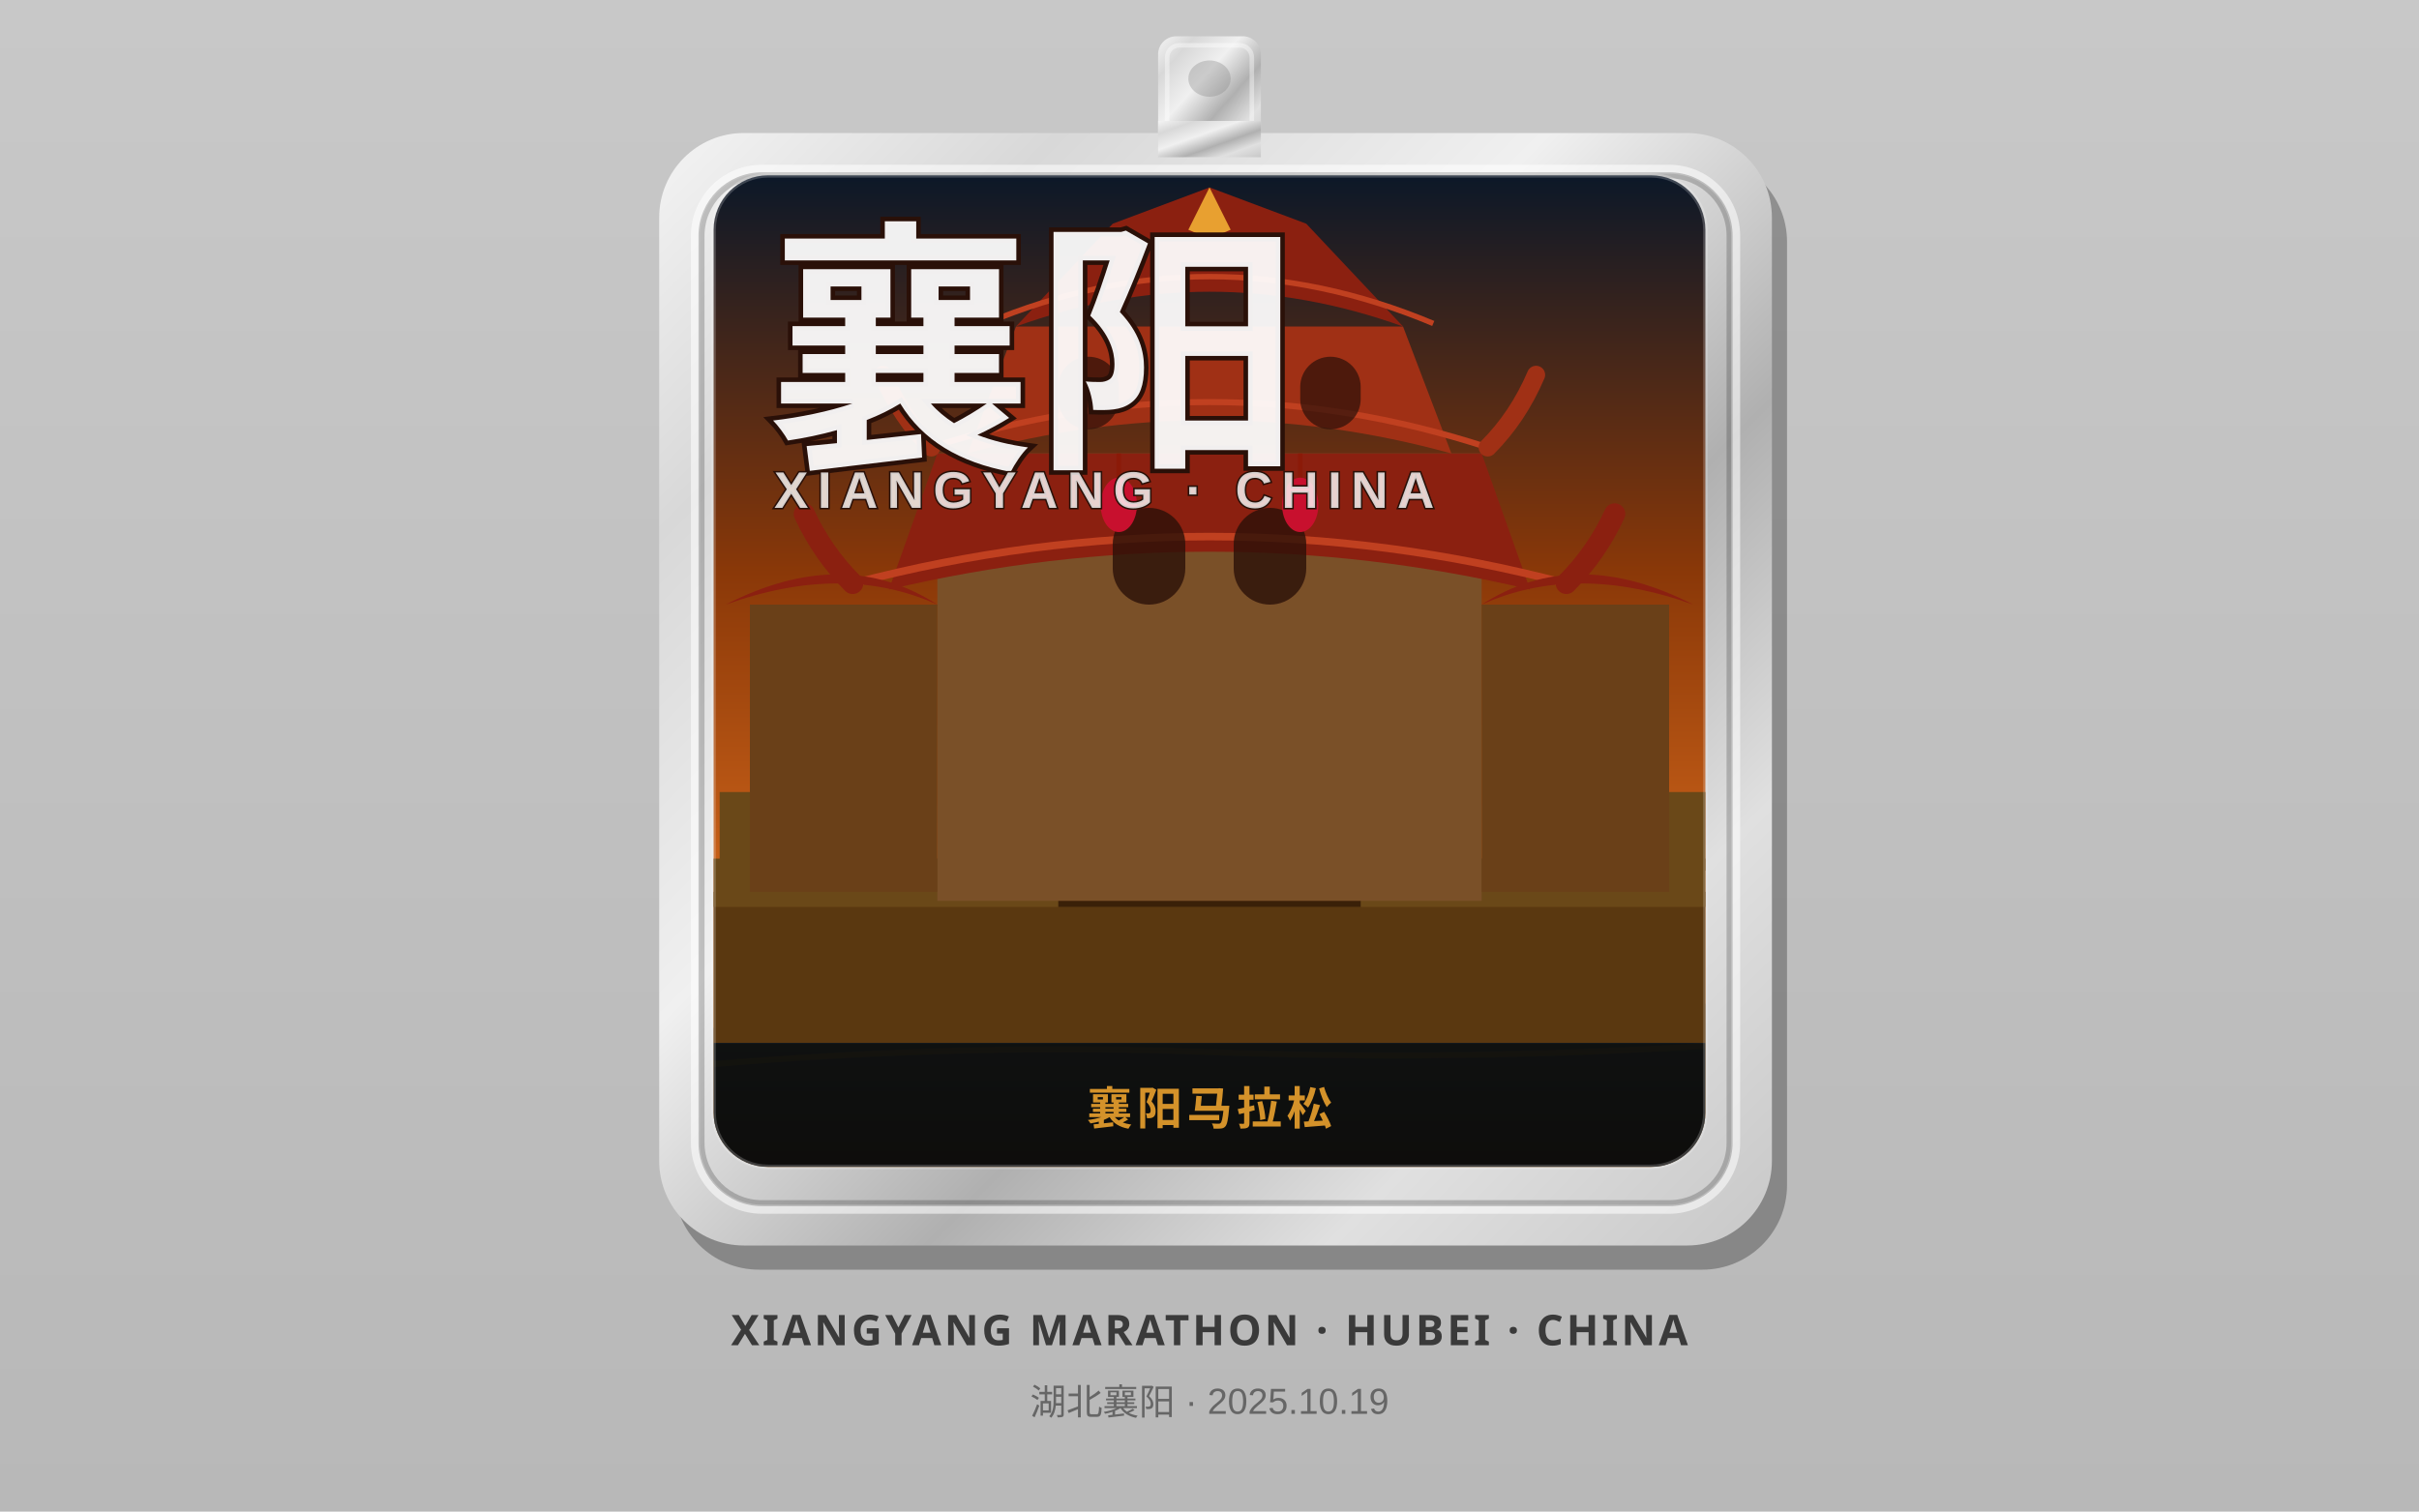
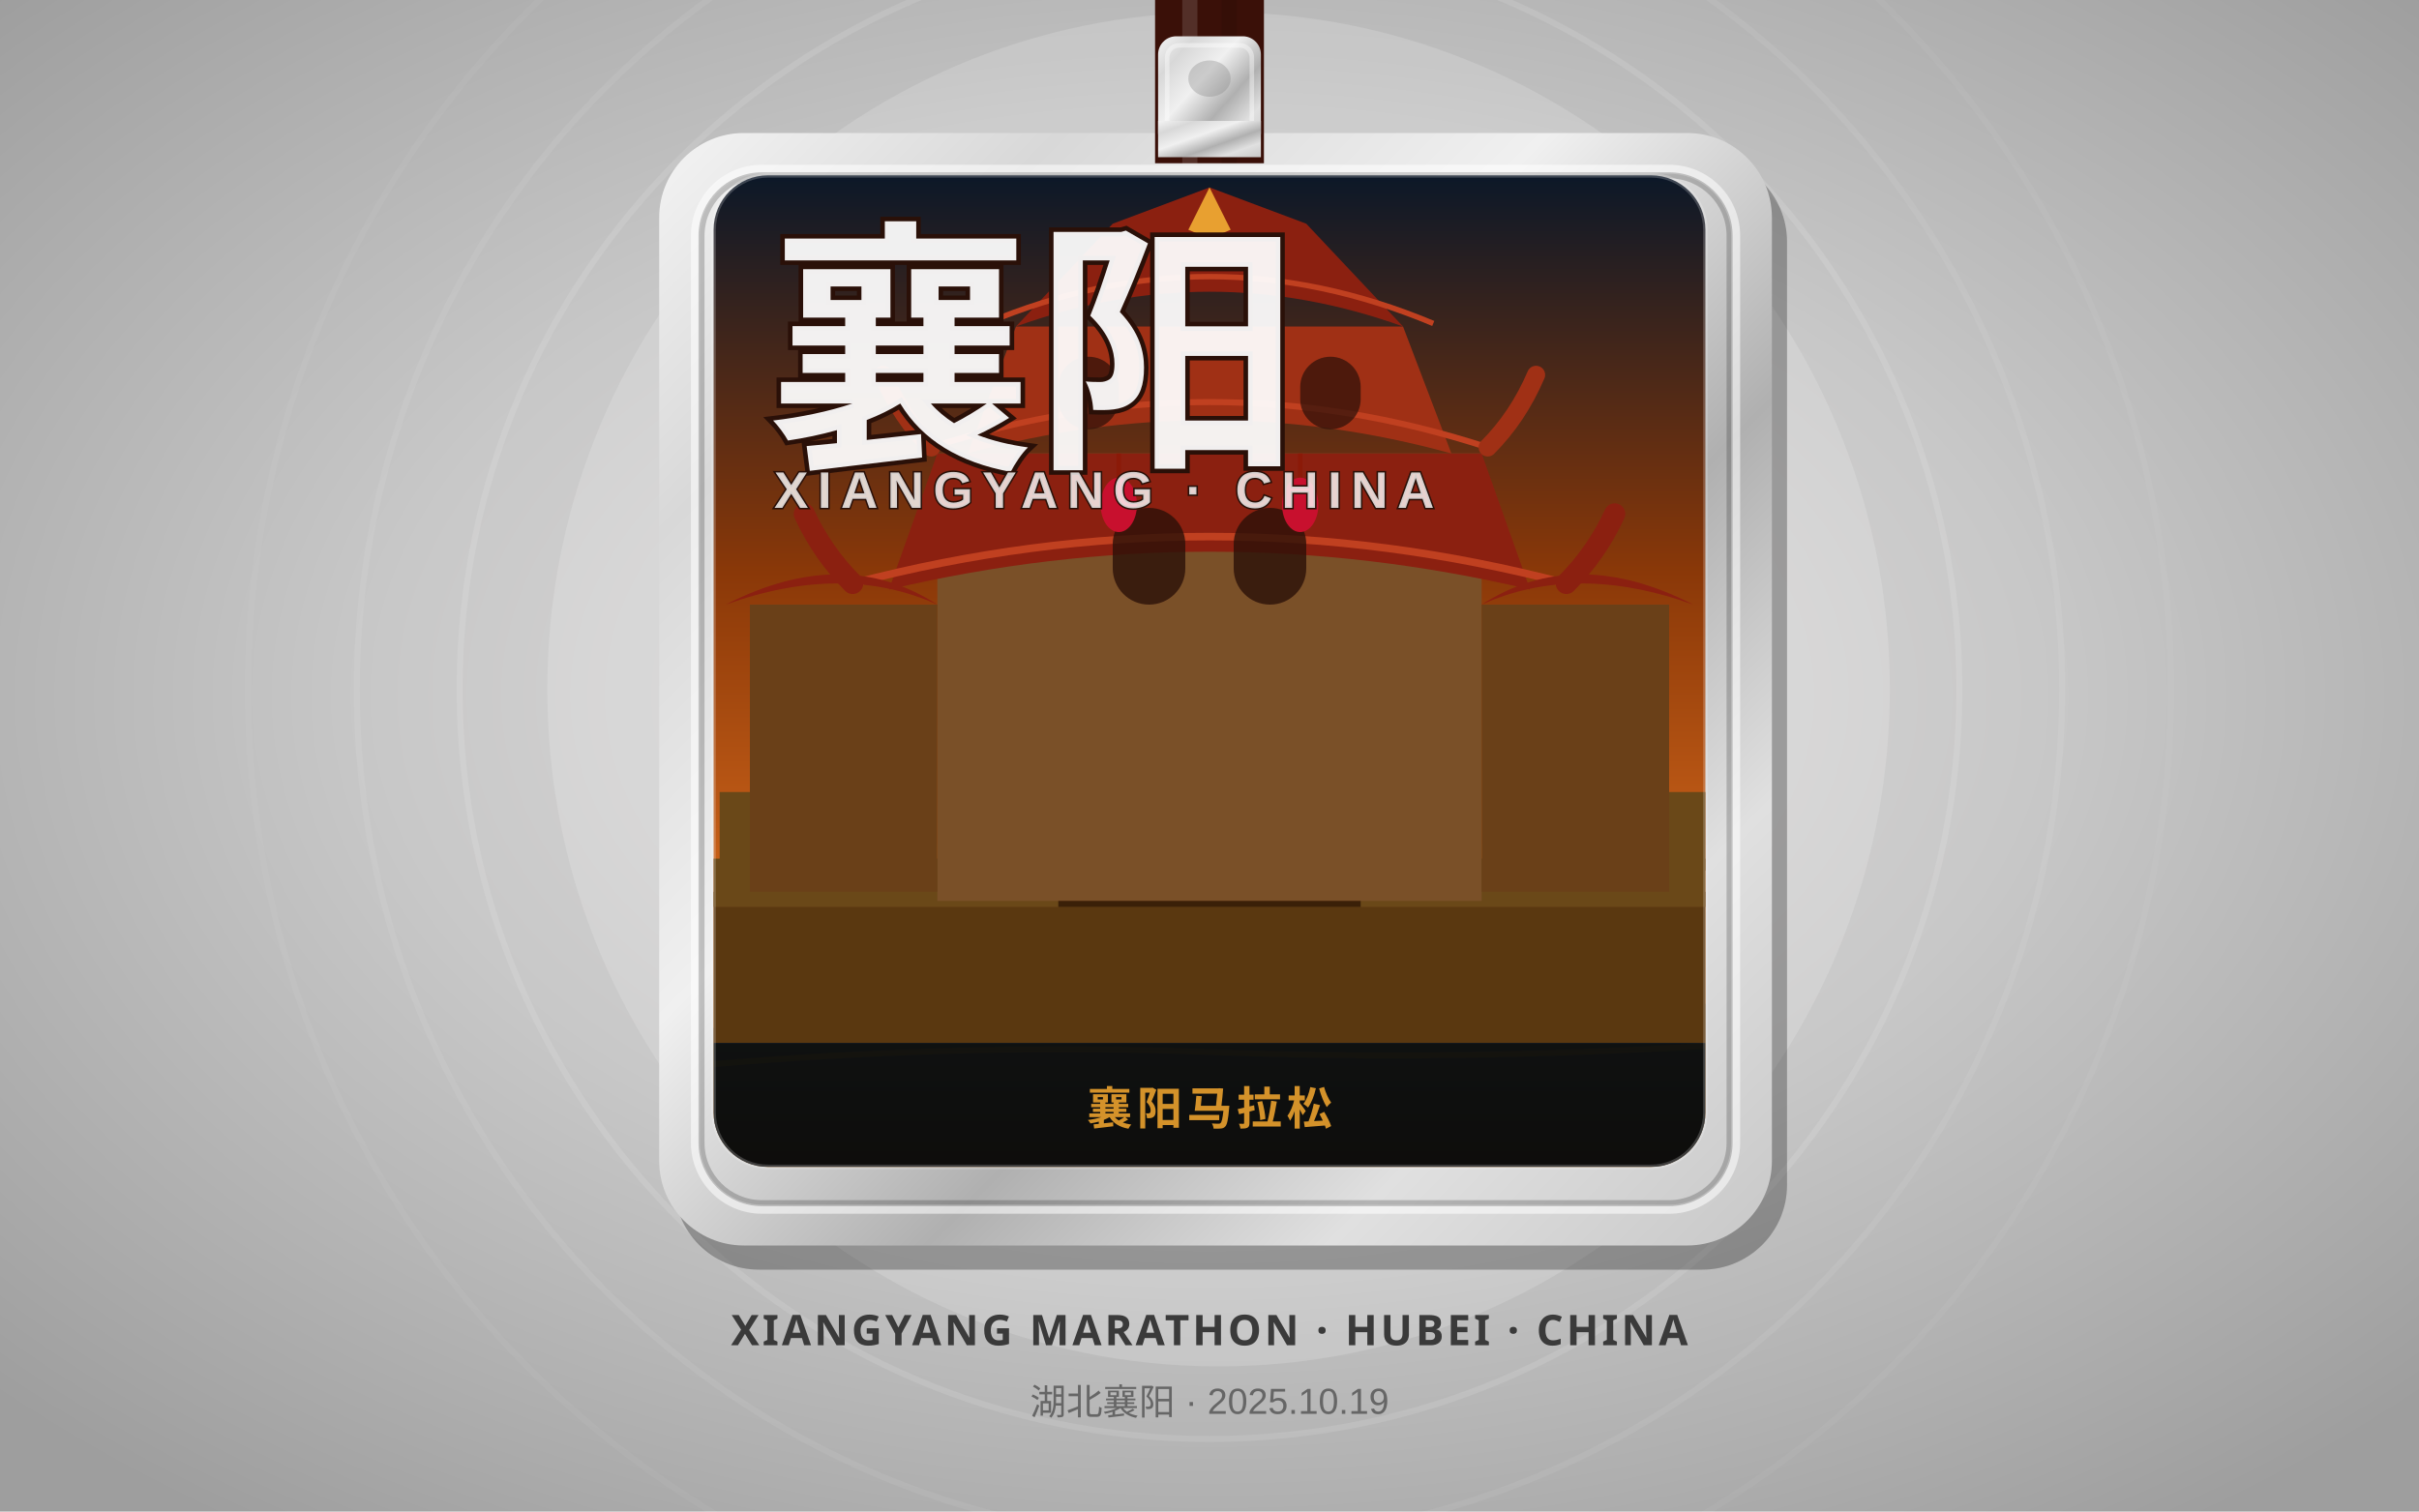
<svg xmlns="http://www.w3.org/2000/svg" viewBox="0 0 800 500">
  <defs>
-     <linearGradient id="bg" x1="0" y1="0" x2="0" y2="1">
-       <stop offset="0%" stop-color="#c8c8c8" />
-       <stop offset="100%" stop-color="#b8b8b8" />
-     </linearGradient>
+     <radialGradient id="bg" cx="50%" cy="46%" r="68%">
+       <stop offset="0%" stop-color="#e2e0e0" />
+       <stop offset="50%" stop-color="#c8c8c8" />
+       <stop offset="100%" stop-color="#9e9e9e" />
+     </radialGradient>
    <linearGradient id="silver" x1="0" y1="0" x2="1" y2="1">
      <stop offset="0%" stop-color="#f4f4f4" />
      <stop offset="18%" stop-color="#d8d8d8" />
      <stop offset="40%" stop-color="#f0f0f0" />
      <stop offset="62%" stop-color="#b0b0b0" />
      <stop offset="80%" stop-color="#e0e0e0" />
      <stop offset="100%" stop-color="#c8c8c8" />
    </linearGradient>
    <linearGradient id="sky" x1="0" y1="0" x2="0" y2="1">
      <stop offset="0%" stop-color="#0c1828" />
      <stop offset="40%" stop-color="#8a3808" />
      <stop offset="70%" stop-color="#c86018" />
      <stop offset="100%" stop-color="#e89030" />
    </linearGradient>
    <linearGradient id="hanriver" x1="0" y1="0" x2="0" y2="1">
      <stop offset="0%" stop-color="#1a5a8a" />
      <stop offset="100%" stop-color="#0a2a4a" />
    </linearGradient>
    <clipPath id="clip">
      <rect x="236" y="58" width="328" height="328" rx="18" />
    </clipPath>
  </defs>
  <rect width="800" height="500" fill="url(#bg)" />
+   <ellipse cx="403" cy="228" rx="222" ry="224" fill="rgba(255,255,255,0.16)" />
+   <circle cx="400" cy="228" r="248" fill="none" stroke="rgba(255,255,255,0.11)" stroke-width="2" />
+   <circle cx="400" cy="228" r="282" fill="none" stroke="rgba(255,255,255,0.07)" stroke-width="2" />
+   <circle cx="400" cy="228" r="318" fill="none" stroke="rgba(255,255,255,0.04)" stroke-width="2" />
  <rect x="218" y="44" width="368" height="368" rx="28" fill="rgba(0,0,0,0.28)" transform="translate(5,8)" />
  <rect x="218" y="44" width="368" height="368" rx="28" fill="url(#silver)" />
  <rect x="230" y="56" width="344" height="344" rx="22" fill="none" stroke="rgba(255,255,255,0.55)" stroke-width="3" />
  <rect x="232" y="58" width="340" height="340" rx="20" fill="none" stroke="rgba(0,0,0,0.2)" stroke-width="2" />
  <g clip-path="url(#clip)">
    <rect x="236" y="58" width="328" height="328" fill="url(#sky)" />
    <path d="M236,340 Q310,330 400,336 Q480,342 564,332 L564,386 L236,386Z" fill="url(#hanriver)" opacity="0.9" />
    <path d="M236,352 Q320,345 400,348 Q480,351 564,346" fill="none" stroke="rgba(200,160,60,0.25)" stroke-width="2" />
    <rect x="236" y="295" width="328" height="50" fill="#5a3810" />
    <rect x="236" y="284" width="328" height="16" fill="#6a4818" />
    <rect x="238" y="262" width="28" height="26" fill="#6a4818" />
    <rect x="278" y="262" width="28" height="26" fill="#6a4818" />
    <rect x="318" y="262" width="28" height="26" fill="#6a4818" />
    <rect x="358" y="262" width="28" height="26" fill="#6a4818" />
    <rect x="418" y="262" width="28" height="26" fill="#6a4818" />
    <rect x="458" y="262" width="28" height="26" fill="#6a4818" />
    <rect x="498" y="262" width="28" height="26" fill="#6a4818" />
    <rect x="538" y="262" width="28" height="26" fill="#6a4818" />
    <path d="M356,295 L356,232 Q400,210 444,232 L444,295Z" fill="#3a2008" />
    <rect x="350" y="232" width="100" height="68" fill="#3a2008" />
    <rect x="310" y="150" width="180" height="148" fill="#7a5028" />
    <path d="M294,195 L310,150 L490,150 L506,195 Q400,170 294,195Z" fill="#8B2010" />
    <path d="M282,193 Q400,162 518,193" fill="none" stroke="#c04020" stroke-width="2.5" />
    <path d="M282,193 Q272,183 266,170" stroke="#8B2010" stroke-width="7" fill="none" stroke-linecap="round" />
    <path d="M518,193 Q528,183 534,170" stroke="#8B2010" stroke-width="7" fill="none" stroke-linecap="round" />
    <path d="M320,150 L336,108 L464,108 L480,150 Q400,128 320,150Z" fill="#a03015" />
    <path d="M308,148 Q400,118 492,148" fill="none" stroke="#c04020" stroke-width="2" />
    <path d="M308,148 Q298,138 292,124" stroke="#a03015" stroke-width="6" fill="none" stroke-linecap="round" />
    <path d="M492,148 Q502,138 508,124" stroke="#a03015" stroke-width="6" fill="none" stroke-linecap="round" />
    <path d="M336,108 L368,74 L400,62 L432,74 L464,108 Q400,85 336,108Z" fill="#8B2010" />
    <path d="M326,107 Q400,76 474,107" fill="none" stroke="#c04020" stroke-width="1.8" />
    <polygon points="400,62 407,76 400,79 393,76" fill="#e8a030" />
    <rect x="368" y="168" width="24" height="32" rx="12" fill="#2a1008" opacity="0.8" />
    <rect x="408" y="168" width="24" height="32" rx="12" fill="#2a1008" opacity="0.8" />
    <rect x="350" y="118" width="20" height="24" rx="10" fill="#2a1008" opacity="0.7" />
    <rect x="430" y="118" width="20" height="24" rx="10" fill="#2a1008" opacity="0.7" />
    <line x1="370" y1="150" x2="370" y2="160" stroke="#8B1a08" stroke-width="1.5" />
    <ellipse cx="370" cy="167" rx="6" ry="9" fill="#c8102e" />
    <line x1="430" y1="150" x2="430" y2="160" stroke="#8B1a08" stroke-width="1.5" />
    <ellipse cx="430" cy="167" rx="6" ry="9" fill="#c8102e" />
    <rect x="248" y="200" width="62" height="95" fill="#6a4018" />
    <path d="M240,200 Q279,180 310,200 Q279,186 240,200Z" fill="#8B2010" />
    <rect x="490" y="200" width="62" height="95" fill="#6a4018" />
    <path d="M490,200 Q521,180 560,200 Q521,186 490,200Z" fill="#8B2010" />
    <rect x="236" y="345" width="328" height="41" fill="rgba(12,8,4,0.88)" />
    <text x="254" y="148" font-family="'PingFang SC','Microsoft YaHei','SimHei',Impact,sans-serif" font-size="88" font-weight="900" fill="white" fill-opacity="0.93" stroke="#2a1008" stroke-width="3" paint-order="stroke">襄阳</text>
    <text x="256" y="168" font-family="Arial,sans-serif" font-size="17" font-weight="700" fill="white" fill-opacity="0.8" stroke="#2a1008" stroke-width="1" paint-order="stroke" letter-spacing="3">XIANGYANG · CHINA</text>
    <text x="400" y="372" font-family="'Arial Black',sans-serif" font-size="15" font-weight="900" fill="#d4922a" text-anchor="middle" letter-spacing="1.5">襄阳马拉松</text>
  </g>
  <rect x="236" y="58" width="328" height="328" rx="18" fill="none" stroke="rgba(255,255,255,0.2)" stroke-width="1.5" />
+   <rect x="382" y="0" width="36" height="54" fill="#3a1008" />
+   <rect x="391" y="0" width="5" height="54" fill="rgba(255,255,255,0.13)" />
+   <rect x="404" y="0" width="5" height="54" fill="rgba(0,0,0,0.08)" />
  <rect x="383" y="12" width="34" height="38" rx="6" fill="url(#silver)" />
  <rect x="386" y="15" width="28" height="32" rx="4" fill="none" stroke="rgba(255,255,255,0.4)" stroke-width="1.5" />
  <rect x="383" y="40" width="34" height="12" fill="url(#silver)" />
  <ellipse cx="400" cy="26" rx="7" ry="6" fill="#888" opacity="0.35" />
  <text x="400" y="445" font-family="'Arial Black',sans-serif" font-size="14" font-weight="900" fill="#3a3a3a" text-anchor="middle" letter-spacing="1">XIANGYANG MARATHON · HUBEI · CHINA</text>
  <text x="400" y="468" font-family="Arial,sans-serif" font-size="12" fill="#666" text-anchor="middle">湖北襄阳 · 2025.10.19</text>
</svg>
